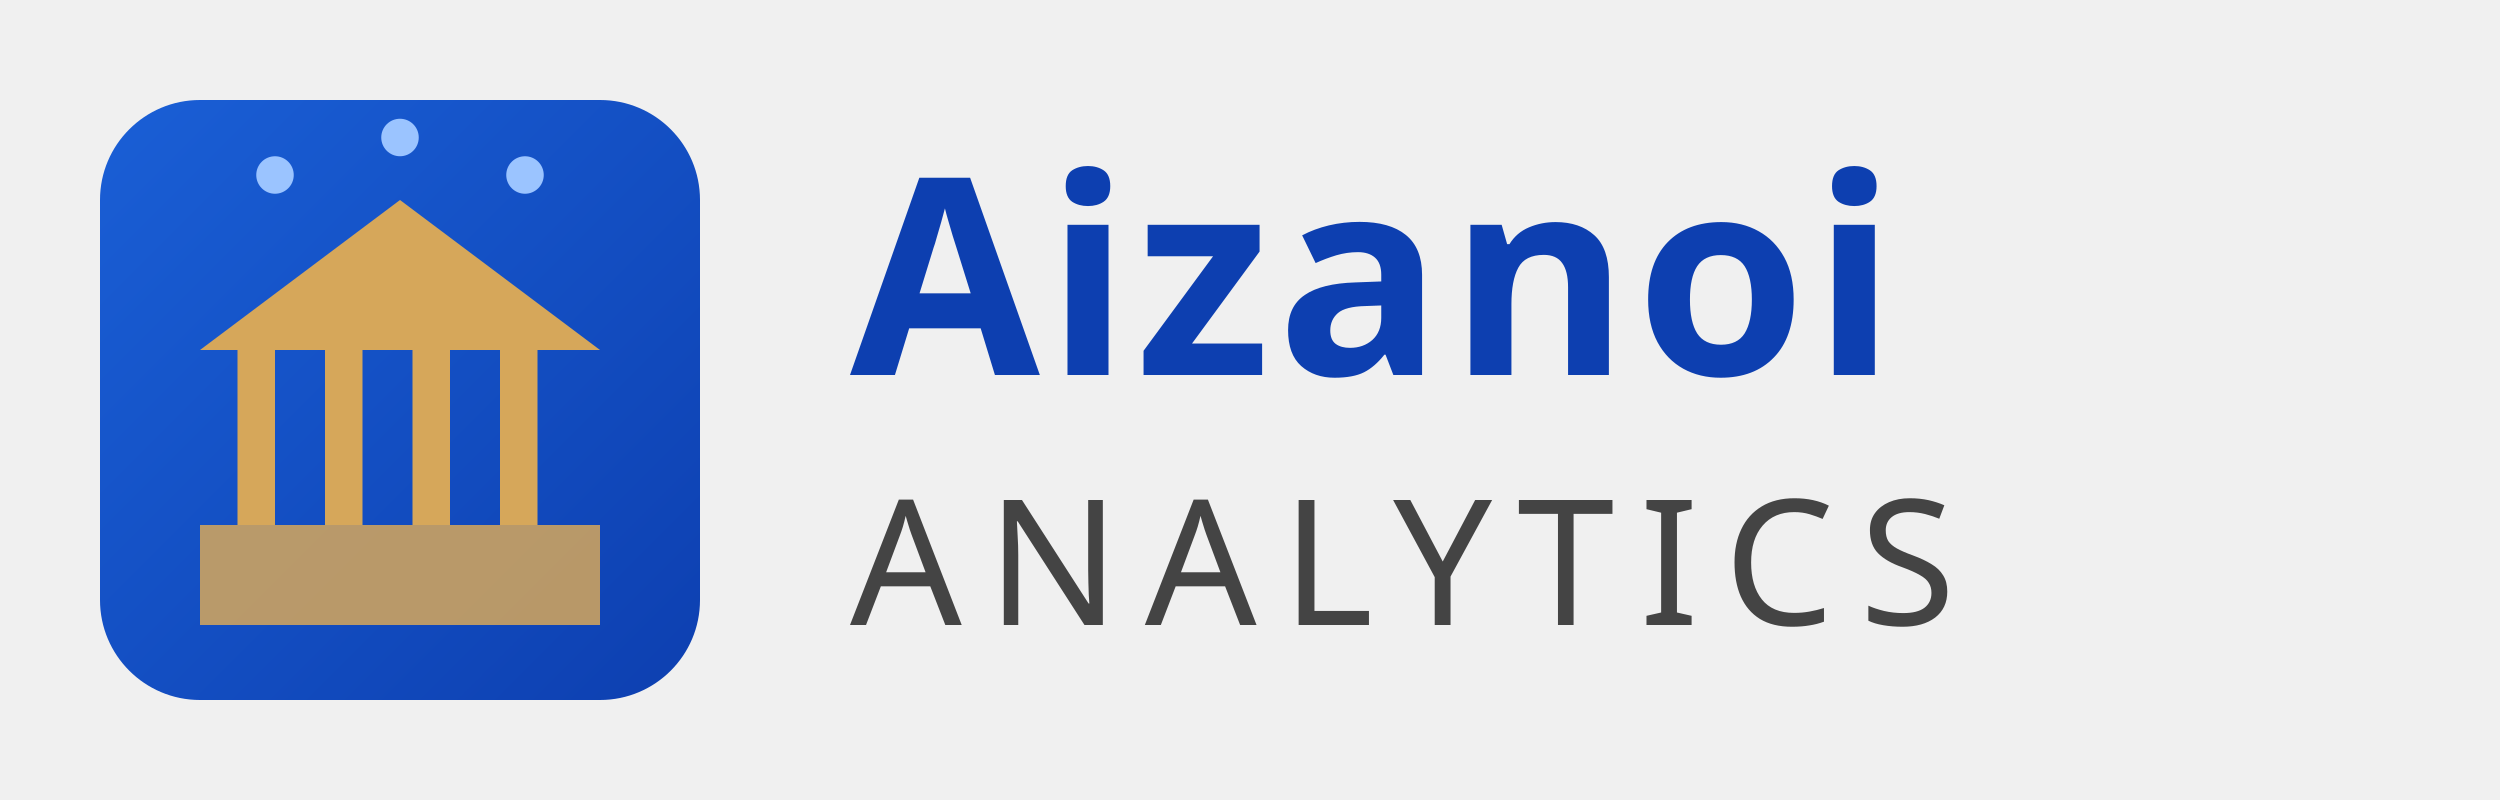
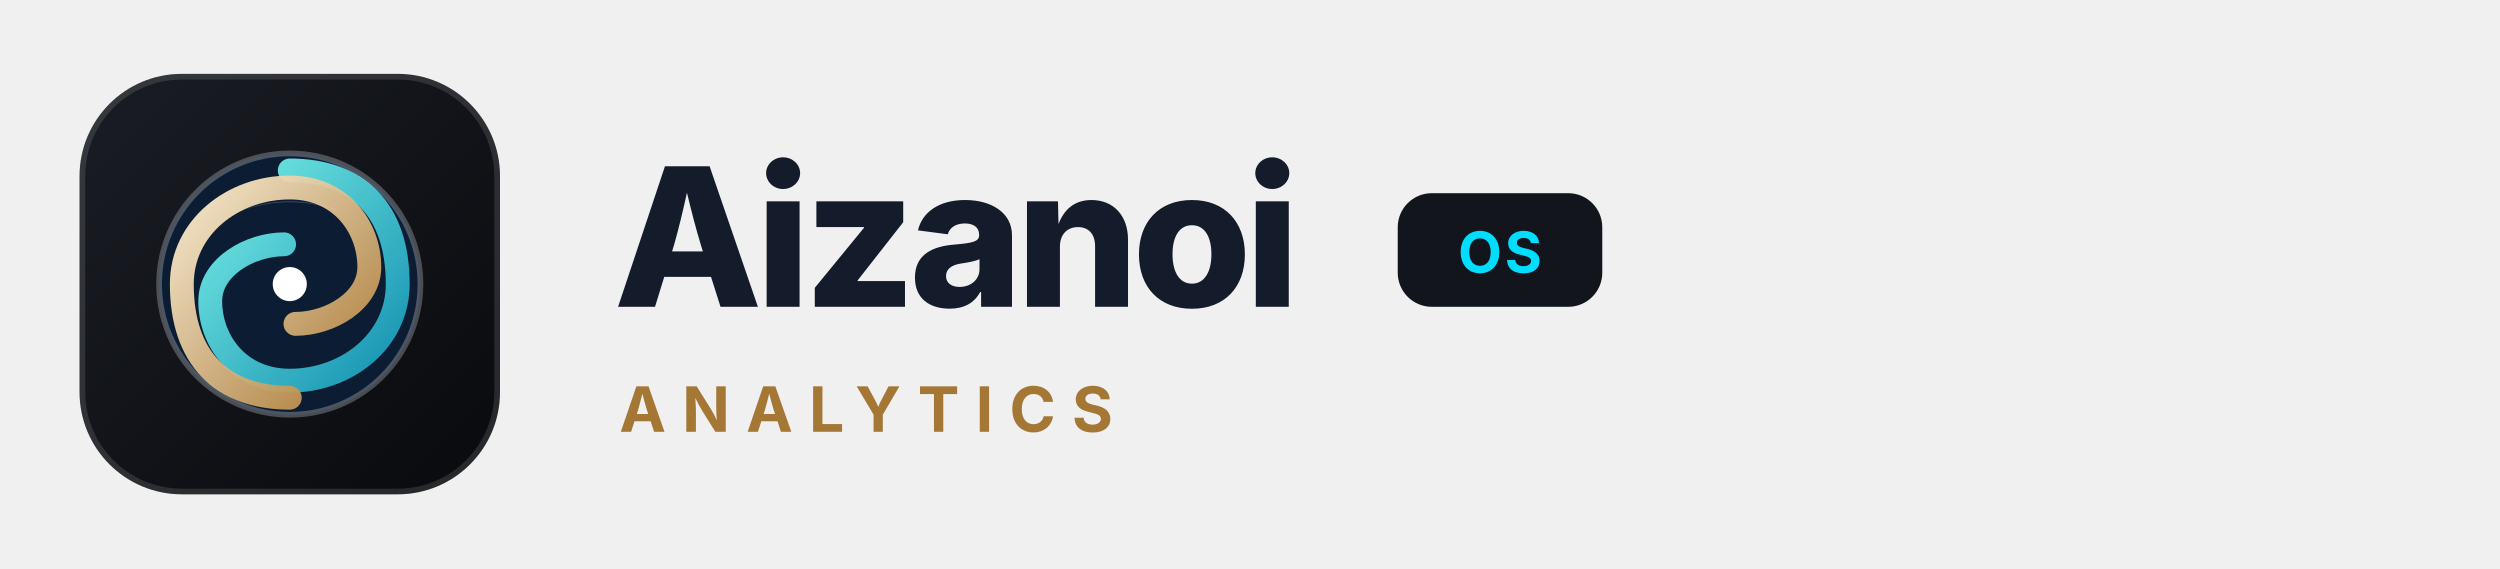
- <svg xmlns="http://www.w3.org/2000/svg" viewBox="0 0 200 64" role="img" aria-label="Aizanoi Analytics">
+ <svg xmlns="http://www.w3.org/2000/svg" viewBox="0 0 440 100" width="440" height="100" role="img" aria-label="Aizanoi Analytics">
  <defs>
-     <linearGradient id="az-bg" x1="0" y1="0" x2="1" y2="1">
-       <stop offset="0%" stop-color="#1a5fd6" />
-       <stop offset="100%" stop-color="#0d3fb0" />
+     <linearGradient id="hSqBg" x1="0%" y1="0%" x2="100%" y2="100%">
+       <stop offset="0%" stop-color="#1a1d24" />
+       <stop offset="100%" stop-color="#090a0d" />
    </linearGradient>
-     <linearGradient id="az-warm" x1="0" y1="0" x2="0" y2="1">
-       <stop offset="0%" stop-color="#d6a75a" />
-       <stop offset="100%" stop-color="#a07a3a" />
+     <linearGradient id="hCyan" x1="0%" y1="0%" x2="100%" y2="100%">
+       <stop offset="0%" stop-color="#7bf7ee" />
+       <stop offset="100%" stop-color="#1497b8" />
+     </linearGradient>
+     <linearGradient id="hBronze" x1="0%" y1="0%" x2="100%" y2="100%">
+       <stop offset="0%" stop-color="#fff2d6" />
+       <stop offset="100%" stop-color="#b28038" />
    </linearGradient>
  </defs>
-   <g transform="translate(8,8)">
-     <rect x="0" y="0" width="48" height="48" rx="8" fill="url(#az-bg)" />
-     <rect x="8" y="34" width="32" height="8" fill="#d6a75a" opacity="0.85" />
-     <rect x="11" y="20" width="3" height="14" fill="#d6a75a" />
-     <rect x="18" y="20" width="3" height="14" fill="#d6a75a" />
-     <rect x="25" y="20" width="3" height="14" fill="#d6a75a" />
-     <rect x="32" y="20" width="3" height="14" fill="#d6a75a" />
-     <polygon points="8,20 24,8 40,20" fill="#d6a75a" />
-     <circle cx="14" cy="6" r="1.5" fill="#9bc4ff" />
-     <circle cx="24" cy="3" r="1.5" fill="#9bc4ff" />
-     <circle cx="34" cy="6" r="1.5" fill="#9bc4ff" />
+   <g transform="translate(14, 13)">
+     <rect width="74" height="74" rx="18" fill="url(#hSqBg)" />
+     <rect x="0.5" y="0.5" width="73" height="73" rx="17.5" fill="none" stroke="#ffffff" stroke-opacity="0.12" />
+     <circle cx="37" cy="37" r="23" fill="#0c1d33" />
+     <path d="M 37 17 C 49 17 56 24 56 37 C 56 47 47 54 37 54 C 28 54 23 47 23 40 C 23 34 30 30 36 30" fill="none" stroke="url(#hCyan)" stroke-width="4.2" stroke-linecap="round" opacity="0.95" />
+     <path d="M 37 57 C 25 57 18 50 18 37 C 18 27 27 20 37 20 C 46 20 51 27 51 34 C 51 40 44 44 38 44" fill="none" stroke="url(#hBronze)" stroke-width="4.2" stroke-linecap="round" opacity="0.95" />
+     <circle cx="37" cy="37" r="3" fill="#ffffff" />
+     <circle cx="37" cy="37" r="23" fill="none" stroke="#ffffff" stroke-opacity="0.25" stroke-width="1" />
+     <path d="M 22 28 A 23 23 0 0 1 52 28 A 20 16 0 0 0 22 28 Z" fill="#ffffff" opacity="0.22" />
  </g>
-   <g transform="translate(68,0)" font-family="'Trebuchet MS', Tahoma, sans-serif">
-     <text x="0" y="30" font-size="22" font-weight="700" fill="#0d3fb0" letter-spacing="0.5">Aizanoi</text>
-     <text x="0" y="50" font-size="14" font-weight="400" fill="#444" letter-spacing="2">ANALYTICS</text>
+   <g transform="translate(108, 16)" font-family="Inter, -apple-system, BlinkMacSystemFont, 'Segoe UI', Roboto, sans-serif">
+     <text x="0" y="38" font-size="34" font-weight="800" fill="#141c2b" letter-spacing="-0.035em">
+       Aizanoi
+     </text>
+     <text x="1" y="60" font-size="11" font-weight="700" fill="#a47735" letter-spacing="0.26em">
+       ANALYTICS
+     </text>
+     <g transform="translate(138, 18)">
+       <rect x="0" y="0" width="36" height="20" rx="6" fill="#12151c" />
+       <text x="18" y="14" font-size="10" font-weight="750" fill="#00ddff" text-anchor="middle" letter-spacing="0.05em">OS</text>
+     </g>
  </g>
</svg>
